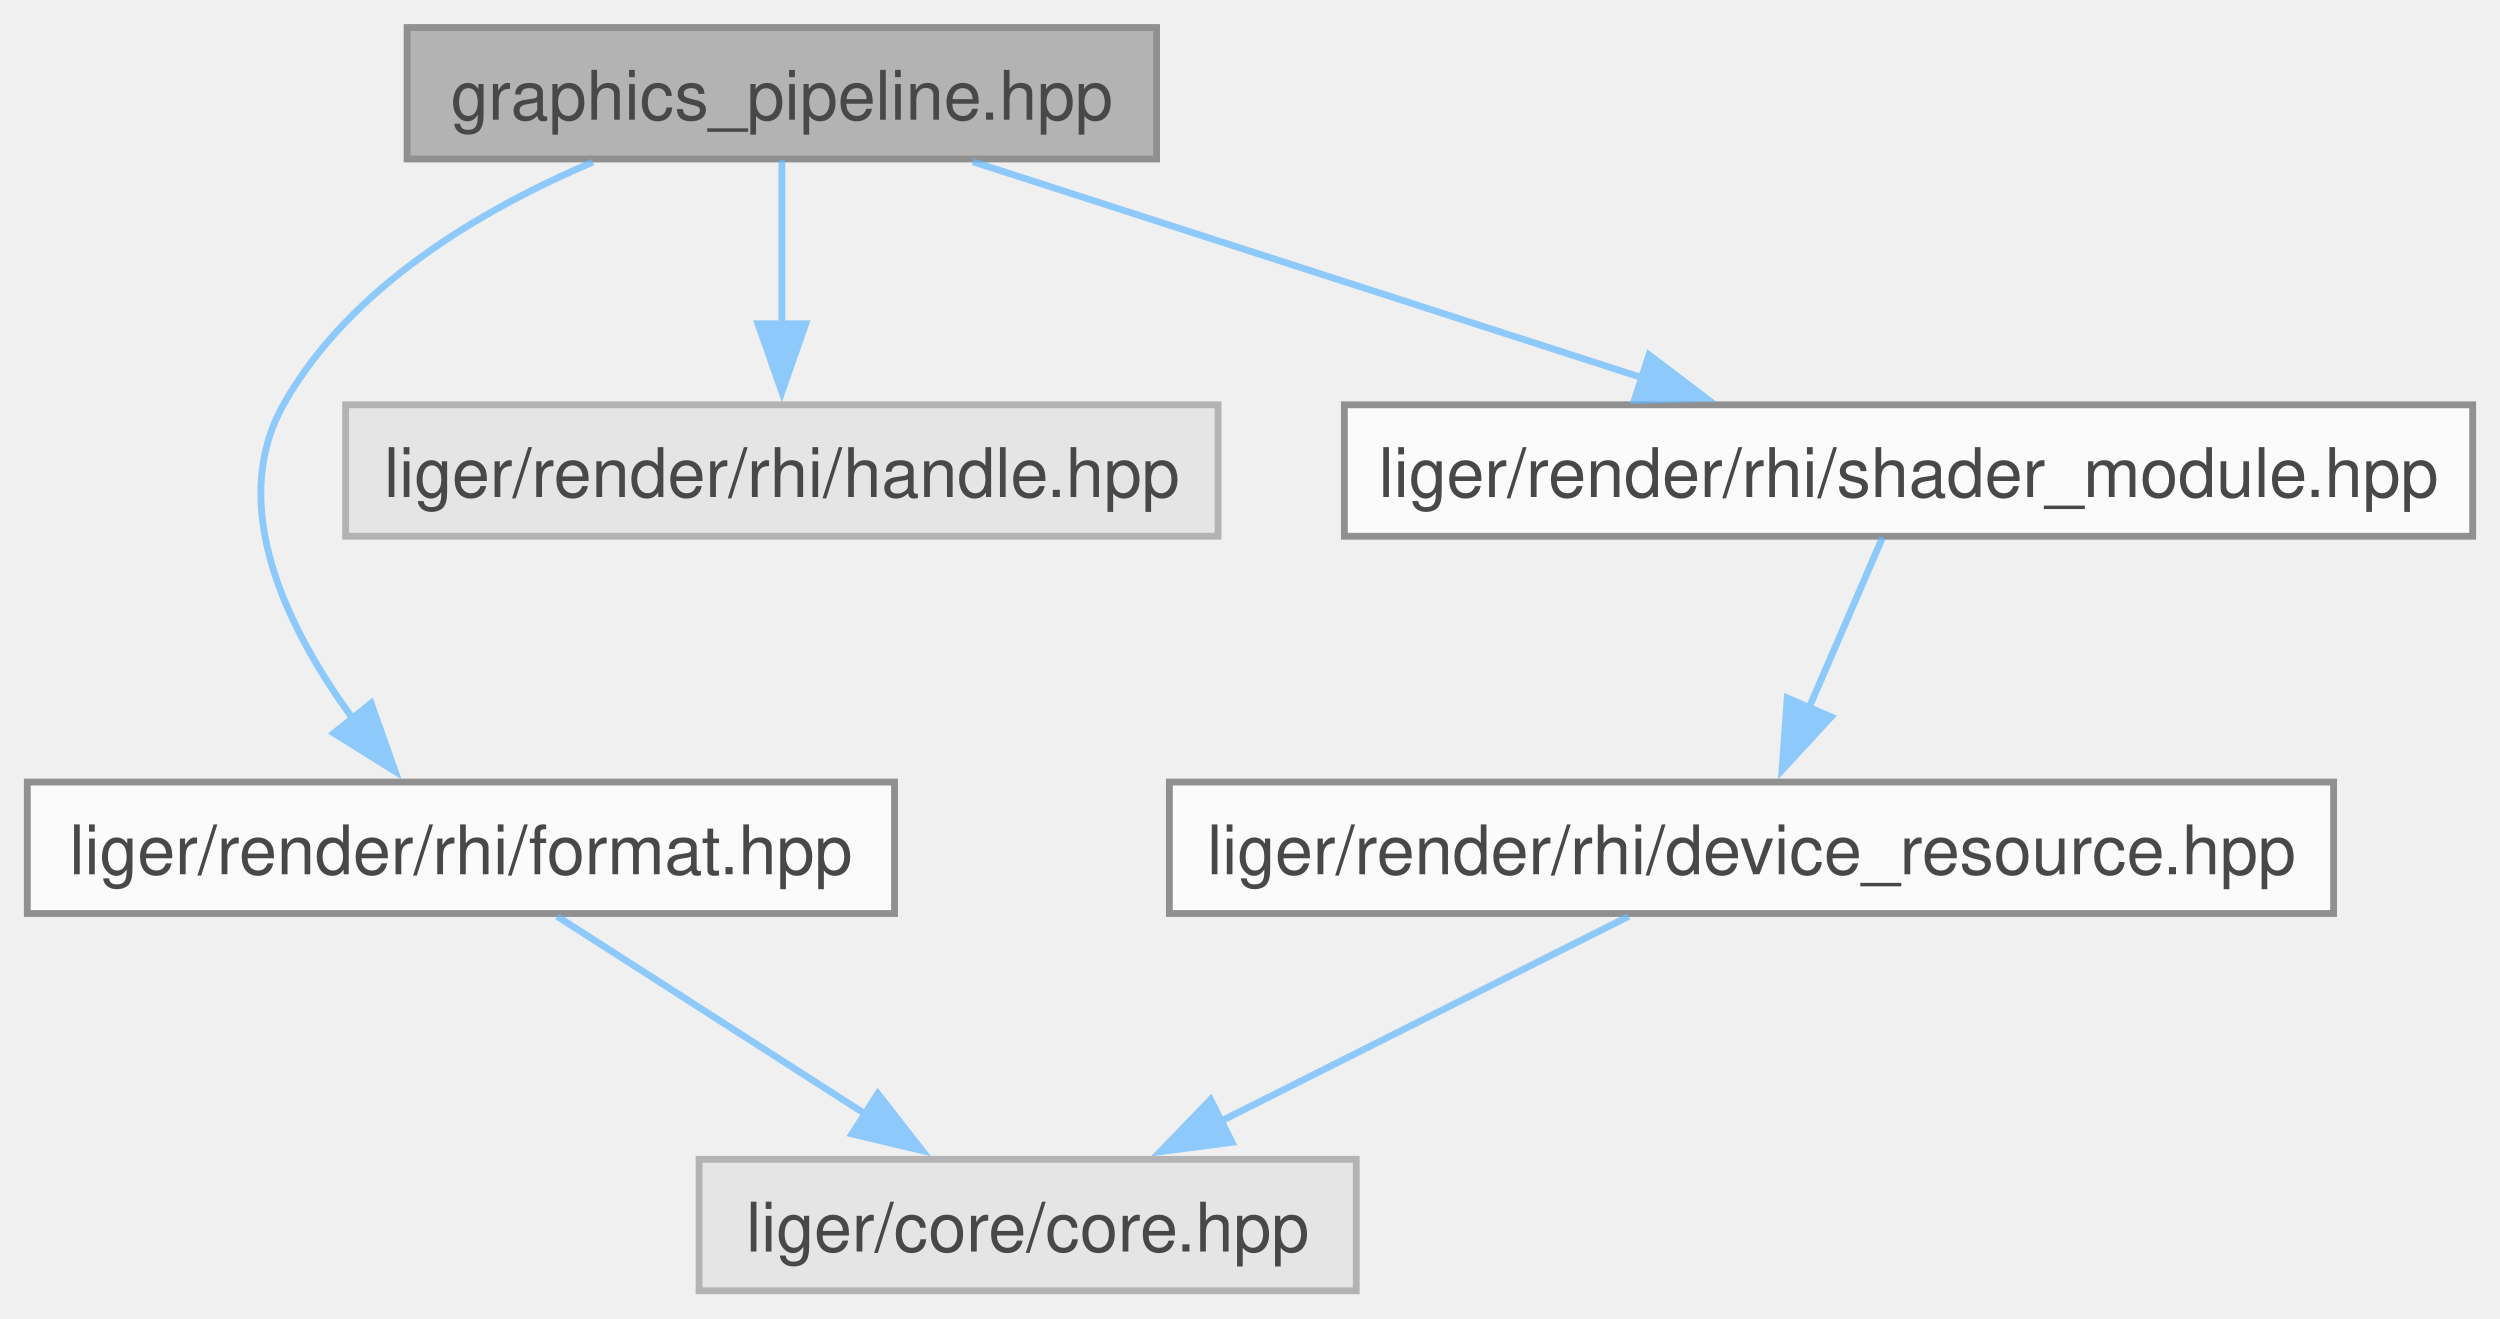
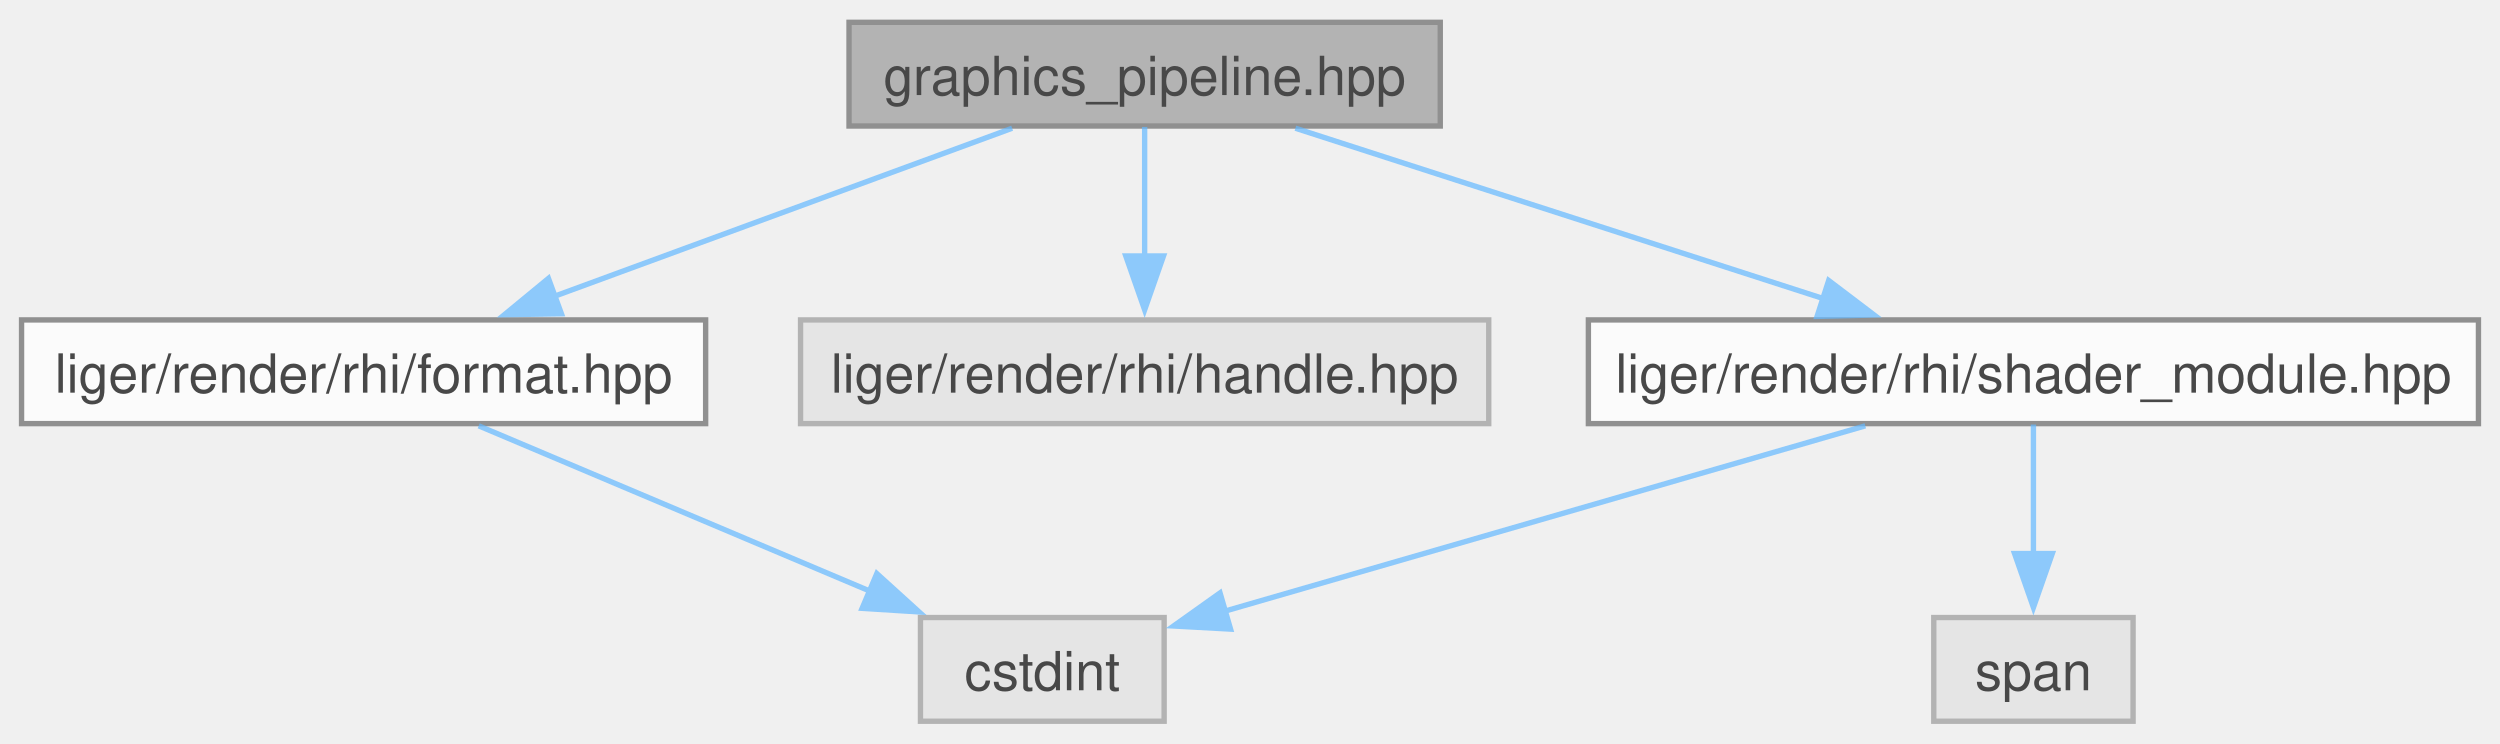
- <svg xmlns="http://www.w3.org/2000/svg" xmlns:xlink="http://www.w3.org/1999/xlink" width="366pt" height="193pt" viewBox="0.00 0.00 366.12 193.00">
+ <svg xmlns="http://www.w3.org/2000/svg" xmlns:xlink="http://www.w3.org/1999/xlink" width="464pt" height="138pt" viewBox="0.00 0.00 464.12 137.75">
  <svg id="main" version="1.1" xml:space="preserve">
    <style type="text/css">
.node, .edge {opacity: 0.7;}
.node.selected, .edge.selected {opacity: 1;}
.edge:hover path { stroke: red; }
.edge:hover polygon { stroke: red; fill: red; }
</style>
    <svg id="graph" class="graph">
-       <g id="graph0" class="graph" transform="scale(1 1) rotate(0) translate(4 189)">
+       <g id="graph0" class="graph" transform="scale(1 1) rotate(0) translate(4 133.75)">
        <g id="Node000001" class="node">
          <g id="a_Node000001">
            <a xlink:title=" ">
-               <polygon fill="#999999" stroke="#666666" points="165.38,-185 55.62,-185 55.62,-165.75 165.38,-165.75 165.38,-185" />
-               <text text-anchor="middle" x="110.5" y="-171.5" font-family="Helvetica,sans-Serif" font-size="10.00">graphics_pipeline.hpp</text>
+               <polygon fill="#999999" stroke="#666666" points="263.38,-129.75 153.62,-129.75 153.62,-110.5 263.38,-110.5 263.38,-129.75" />
+               <text text-anchor="middle" x="208.5" y="-116.25" font-family="Helvetica,sans-Serif" font-size="10.00">graphics_pipeline.hpp</text>
            </a>
          </g>
        </g>
        <g id="Node000002" class="node">
          <g id="a_Node000002">
            <a xlink:href="format_8hpp.html" target="_top" xlink:title=" ">
              <polygon fill="white" stroke="#666666" points="127,-74.5 0,-74.5 0,-55.25 127,-55.25 127,-74.5" />
              <text text-anchor="middle" x="63.5" y="-61" font-family="Helvetica,sans-Serif" font-size="10.00">liger/render/rhi/format.hpp</text>
            </a>
          </g>
        </g>
        <g id="edge1_Node000001_Node000002" class="edge">
          <g id="a_edge1_Node000001_Node000002">
            <a xlink:title=" ">
-               <path fill="none" stroke="#63b8ff" d="M82.83,-165.3C66.49,-158.35 47.16,-146.98 37.5,-129.75 29.19,-114.94 38.07,-96.93 47.65,-83.81" />
-               <polygon fill="#63b8ff" stroke="#63b8ff" points="50.35,-86.04 53.88,-76.05 44.89,-81.66 50.35,-86.04" />
+               <path fill="none" stroke="#63b8ff" d="M183.9,-110.09C160.57,-101.52 125.26,-88.56 98.9,-78.88" />
+               <polygon fill="#63b8ff" stroke="#63b8ff" points="100.23,-75.64 89.64,-75.47 97.82,-82.21 100.23,-75.64" />
            </a>
          </g>
        </g>
        <g id="Node000004" class="node">
          <g id="a_Node000004">
            <a xlink:title=" ">
-               <polygon fill="#e0e0e0" stroke="#999999" points="174.38,-129.75 46.62,-129.75 46.62,-110.5 174.38,-110.5 174.38,-129.75" />
-               <text text-anchor="middle" x="110.5" y="-116.25" font-family="Helvetica,sans-Serif" font-size="10.00">liger/render/rhi/handle.hpp</text>
+               <polygon fill="#e0e0e0" stroke="#999999" points="272.38,-74.5 144.62,-74.5 144.62,-55.25 272.38,-55.25 272.38,-74.5" />
+               <text text-anchor="middle" x="208.5" y="-61" font-family="Helvetica,sans-Serif" font-size="10.00">liger/render/rhi/handle.hpp</text>
            </a>
          </g>
        </g>
        <g id="edge3_Node000001_Node000004" class="edge">
          <g id="a_edge3_Node000001_Node000004">
            <a xlink:title=" ">
-               <path fill="none" stroke="#63b8ff" d="M110.5,-165.58C110.5,-159.07 110.5,-149.92 110.5,-141.62" />
-               <polygon fill="#63b8ff" stroke="#63b8ff" points="114,-141.62 110.5,-131.62 107,-141.62 114,-141.62" />
+               <path fill="none" stroke="#63b8ff" d="M208.5,-110.33C208.5,-103.82 208.5,-94.67 208.5,-86.37" />
+               <polygon fill="#63b8ff" stroke="#63b8ff" points="212,-86.37 208.5,-76.37 205,-86.37 212,-86.37" />
            </a>
          </g>
        </g>
        <g id="Node000005" class="node">
          <g id="a_Node000005">
            <a xlink:href="shader__module_8hpp.html" target="_top" xlink:title=" ">
-               <polygon fill="white" stroke="#666666" points="358.12,-129.75 192.88,-129.75 192.88,-110.5 358.12,-110.5 358.12,-129.75" />
-               <text text-anchor="middle" x="275.5" y="-116.25" font-family="Helvetica,sans-Serif" font-size="10.00">liger/render/rhi/shader_module.hpp</text>
+               <polygon fill="white" stroke="#666666" points="456.12,-74.5 290.88,-74.5 290.88,-55.25 456.12,-55.25 456.12,-74.5" />
+               <text text-anchor="middle" x="373.5" y="-61" font-family="Helvetica,sans-Serif" font-size="10.00">liger/render/rhi/shader_module.hpp</text>
            </a>
          </g>
        </g>
        <g id="edge4_Node000001_Node000005" class="edge">
          <g id="a_edge4_Node000001_Node000005">
            <a xlink:title=" ">
-               <path fill="none" stroke="#63b8ff" d="M138.49,-165.34C165.51,-156.62 206.66,-143.34 236.81,-133.61" />
-               <polygon fill="#63b8ff" stroke="#63b8ff" points="237.49,-137.07 245.93,-130.67 235.34,-130.41 237.49,-137.07" />
+               <path fill="none" stroke="#63b8ff" d="M236.49,-110.09C263.51,-101.37 304.66,-88.09 334.81,-78.36" />
+               <polygon fill="#63b8ff" stroke="#63b8ff" points="335.49,-81.82 343.93,-75.42 333.34,-75.16 335.49,-81.82" />
            </a>
          </g>
        </g>
        <g id="Node000003" class="node">
          <g id="a_Node000003">
            <a xlink:title=" ">
-               <polygon fill="#e0e0e0" stroke="#999999" points="194.62,-19.25 98.38,-19.25 98.38,0 194.62,0 194.62,-19.25" />
-               <text text-anchor="middle" x="146.5" y="-5.75" font-family="Helvetica,sans-Serif" font-size="10.00">liger/core/core.hpp</text>
+               <polygon fill="#e0e0e0" stroke="#999999" points="212.12,-19.25 166.88,-19.25 166.88,0 212.12,0 212.12,-19.25" />
+               <text text-anchor="middle" x="189.5" y="-5.75" font-family="Helvetica,sans-Serif" font-size="10.00">cstdint</text>
            </a>
          </g>
        </g>
        <g id="edge2_Node000002_Node000003" class="edge">
          <g id="a_edge2_Node000002_Node000003">
            <a xlink:title=" ">
-               <path fill="none" stroke="#63b8ff" d="M77.58,-54.84C89.98,-46.89 108.29,-35.14 122.93,-25.75" />
-               <polygon fill="#63b8ff" stroke="#63b8ff" points="124.55,-28.87 131.08,-20.52 120.77,-22.97 124.55,-28.87" />
+               <path fill="none" stroke="#63b8ff" d="M84.87,-54.84C104.79,-46.43 134.74,-33.77 157.5,-24.15" />
+               <polygon fill="#63b8ff" stroke="#63b8ff" points="158.78,-27.41 166.63,-20.29 156.05,-20.96 158.78,-27.41" />
+             </a>
+           </g>
+         </g>
+         <g id="edge5_Node000005_Node000003" class="edge">
+           <g id="a_edge5_Node000005_Node000003">
+             <a xlink:title=" ">
+               <path fill="none" stroke="#63b8ff" d="M342.29,-54.84C309.22,-45.27 257.18,-30.21 223.2,-20.38" />
+               <polygon fill="#63b8ff" stroke="#63b8ff" points="224.45,-17.1 213.87,-17.68 222.5,-23.82 224.45,-17.1" />
            </a>
          </g>
        </g>
        <g id="Node000006" class="node">
          <g id="a_Node000006">
-             <a xlink:href="device__resource_8hpp.html" target="_top" xlink:title=" ">
-               <polygon fill="white" stroke="#666666" points="337.75,-74.5 167.25,-74.5 167.25,-55.25 337.75,-55.25 337.75,-74.5" />
-               <text text-anchor="middle" x="252.5" y="-61" font-family="Helvetica,sans-Serif" font-size="10.00">liger/render/rhi/device_resource.hpp</text>
+             <a xlink:title=" ">
+               <polygon fill="#e0e0e0" stroke="#999999" points="392,-19.25 355,-19.25 355,0 392,0 392,-19.25" />
+               <text text-anchor="middle" x="373.5" y="-5.75" font-family="Helvetica,sans-Serif" font-size="10.00">span</text>
            </a>
          </g>
        </g>
-         <g id="edge5_Node000005_Node000006" class="edge">
-           <g id="a_edge5_Node000005_Node000006">
+         <g id="edge6_Node000005_Node000006" class="edge">
+           <g id="a_edge6_Node000005_Node000006">
            <a xlink:title=" ">
-               <path fill="none" stroke="#63b8ff" d="M271.7,-110.33C268.76,-103.51 264.56,-93.81 260.85,-85.2" />
-               <polygon fill="#63b8ff" stroke="#63b8ff" points="264.16,-84.04 256.98,-76.25 257.73,-86.82 264.16,-84.04" />
-             </a>
-           </g>
-         </g>
-         <g id="edge6_Node000006_Node000003" class="edge">
-           <g id="a_edge6_Node000006_Node000003">
-             <a xlink:title=" ">
-               <path fill="none" stroke="#63b8ff" d="M234.52,-54.84C218.15,-46.62 193.71,-34.34 174.74,-24.81" />
-               <polygon fill="#63b8ff" stroke="#63b8ff" points="176.43,-21.74 165.92,-20.38 173.29,-28 176.43,-21.74" />
+               <path fill="none" stroke="#63b8ff" d="M373.5,-55.08C373.5,-48.57 373.5,-39.42 373.5,-31.12" />
+               <polygon fill="#63b8ff" stroke="#63b8ff" points="377,-31.12 373.5,-21.12 370,-31.12 377,-31.12" />
            </a>
          </g>
        </g>
      </g>
    </svg>
  </svg>
  <style type="text/css">

[data-mouse-over-selected='false'] { opacity: 0.7; }
[data-mouse-over-selected='true']  { opacity: 1.0; }

</style>
</svg>
